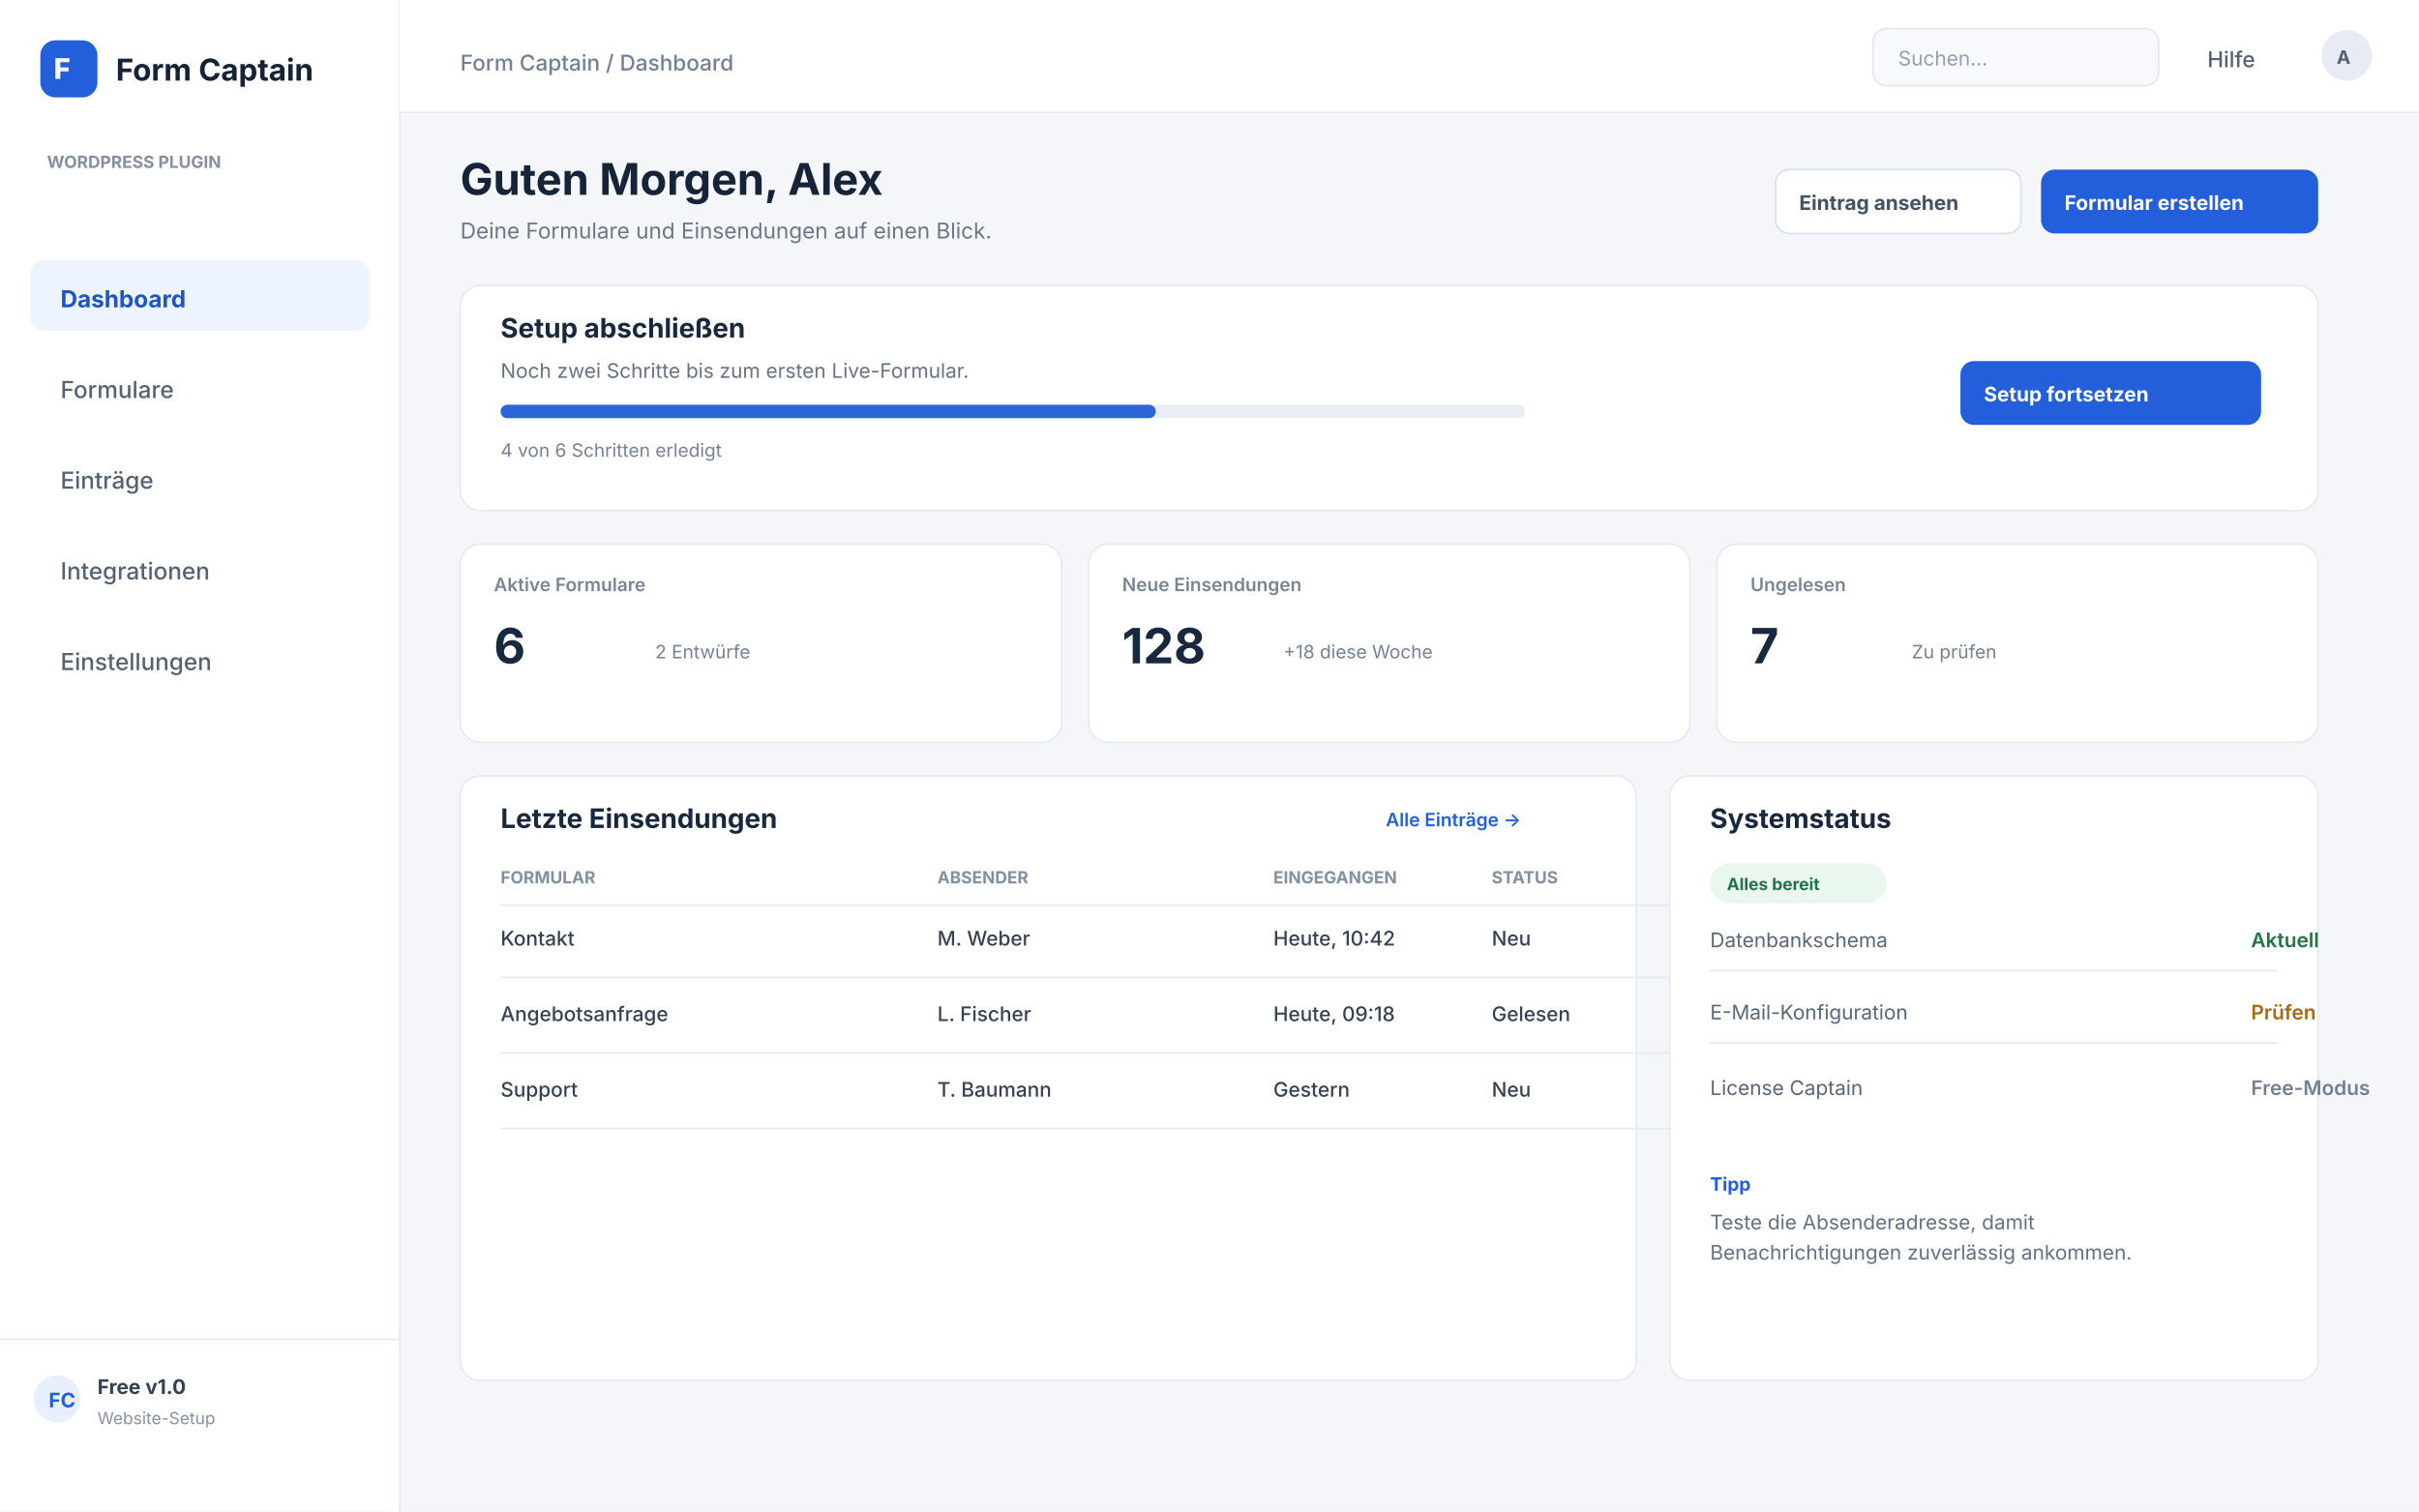
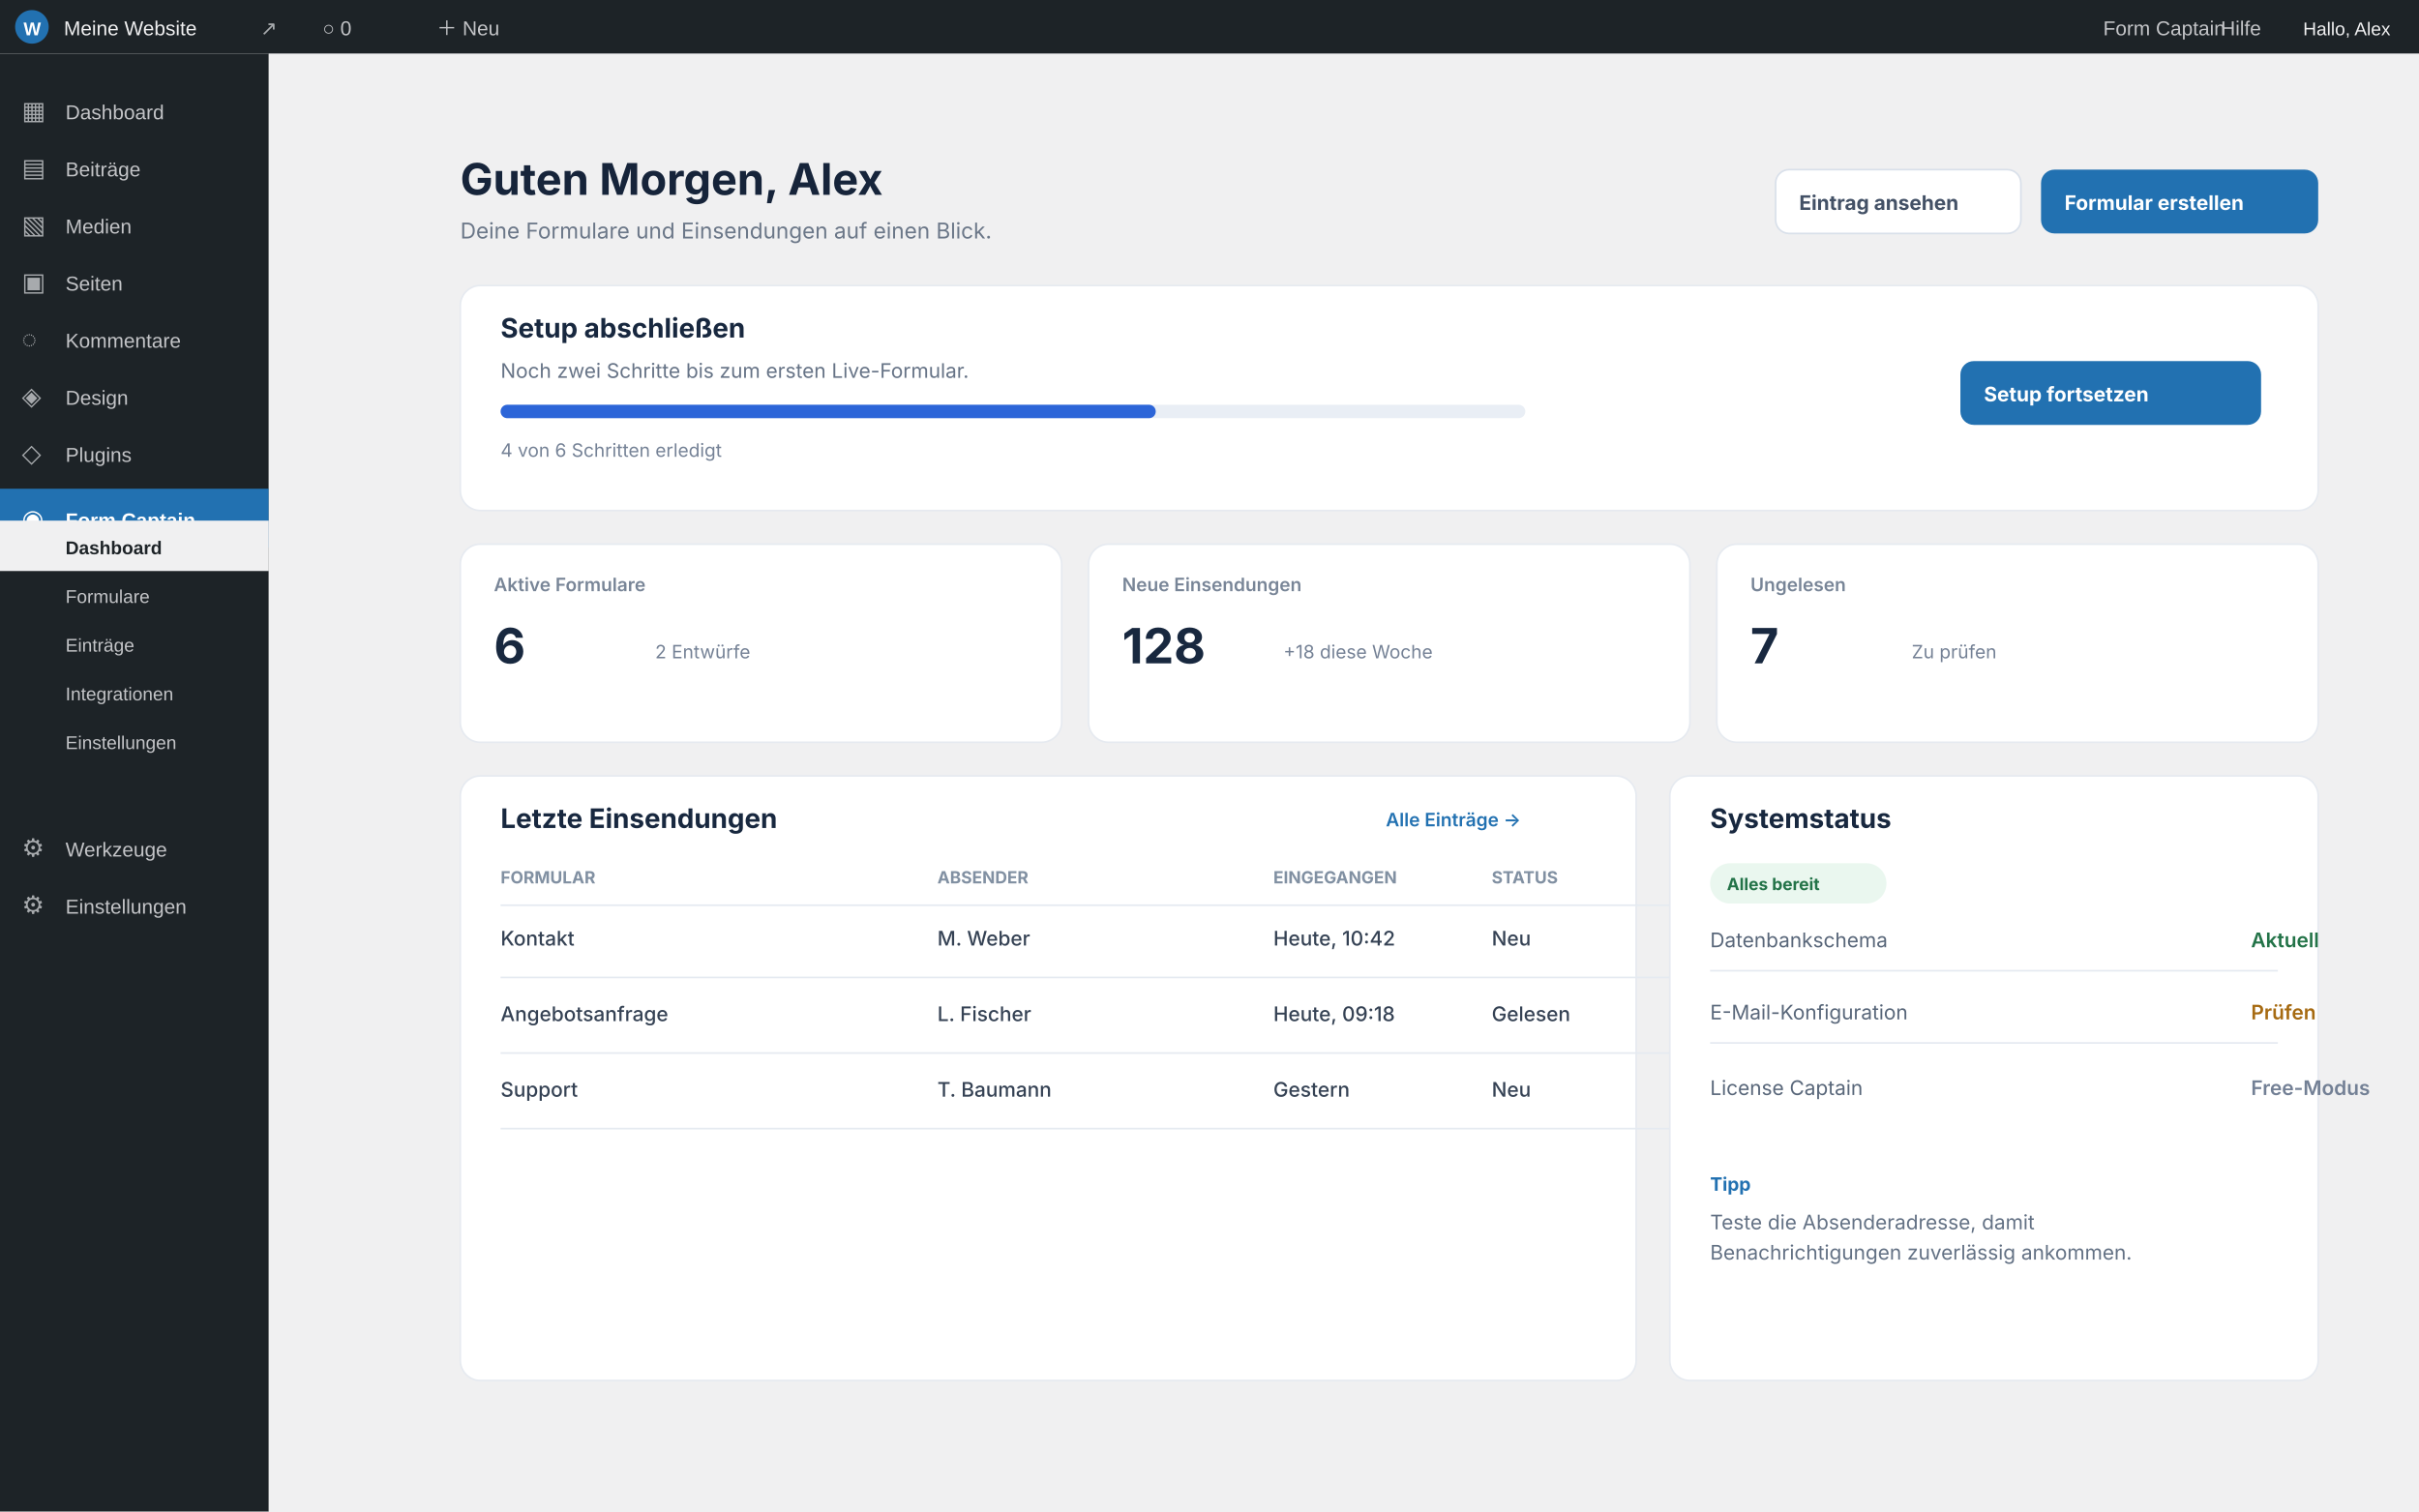
<svg xmlns="http://www.w3.org/2000/svg" width="1440" height="900" viewBox="0 0 1440 900">
-   <rect width="1440" height="900" fill="#F4F6FA" />
-   <rect x="0" y="0" width="238" height="900" rx="0" fill="#FFFFFF" stroke="none" />
-   <path d="M238 0v900" stroke="#E5EAF1" />
-   <rect x="24" y="24" width="34" height="34" rx="9" fill="#245FDB" stroke="none" />
-   <text x="32" y="47" font-family="Inter,Arial,sans-serif" font-size="17" fill="#FFFFFF" font-weight="800">F</text>
-   <text x="69" y="48" font-family="Inter,Arial,sans-serif" font-size="18" fill="#152238" font-weight="700">Form Captain</text>
-   <text x="28" y="100" font-family="Inter,Arial,sans-serif" font-size="10" fill="#8490A0" font-weight="700">WORDPRESS PLUGIN</text>
-   <rect x="18" y="155" width="202" height="42" rx="8" fill="#EEF4FF" stroke="none" />
-   <text x="36" y="183" font-family="Inter,Arial,sans-serif" font-size="14" fill="#1E56C5" font-weight="650">Dashboard</text>
-   <text x="36" y="237" font-family="Inter,Arial,sans-serif" font-size="14" fill="#556273" font-weight="450">Formulare</text>
-   <text x="36" y="291" font-family="Inter,Arial,sans-serif" font-size="14" fill="#556273" font-weight="450">Einträge</text>
-   <text x="36" y="345" font-family="Inter,Arial,sans-serif" font-size="14" fill="#556273" font-weight="450">Integrationen</text>
-   <text x="36" y="399" font-family="Inter,Arial,sans-serif" font-size="14" fill="#556273" font-weight="450">Einstellungen</text>
-   <rect x="0" y="797" width="238" height="1" fill="#E5EAF1" />
-   <rect x="20" y="819" width="28" height="28" rx="14" fill="#E8F0FF" stroke="none" />
-   <text x="29" y="838" font-family="Inter,Arial,sans-serif" font-size="12" fill="#245FDB" font-weight="700">FC</text>
-   <text x="58" y="830" font-family="Inter,Arial,sans-serif" font-size="12" fill="#344054" font-weight="650">Free v1.0</text>
-   <text x="58" y="848" font-family="Inter,Arial,sans-serif" font-size="10" fill="#8792A2" font-weight="400">Website-Setup</text>
-   <rect x="238" y="0" width="1202" height="68" rx="0" fill="#FFFFFF" stroke="none" />
-   <path d="M238 67h1202" stroke="#E5EAF1" />
-   <text x="274" y="42" font-family="Inter,Arial,sans-serif" font-size="13" fill="#728094" font-weight="450">Form Captain  /  Dashboard</text>
-   <rect x="1115" y="17" width="170" height="34" rx="8" fill="#F7F9FC" stroke="#E3E8EF" />
-   <text x="1130" y="39" font-family="Inter,Arial,sans-serif" font-size="12" fill="#93A0B1" font-weight="400">Suchen…</text>
-   <text x="1314" y="40" font-family="Inter,Arial,sans-serif" font-size="13" fill="#536174" font-weight="500">Hilfe</text>
-   <rect x="1382" y="18" width="30" height="30" rx="15" fill="#E7ECF4" stroke="none" />
-   <text x="1391" y="38" font-family="Inter,Arial,sans-serif" font-size="11" fill="#526175" font-weight="700">A</text>
-   <g>
-     <text x="274" y="116" font-family="Inter,Arial,sans-serif" font-size="26" fill="#16243A" font-weight="700">Guten Morgen, Alex</text>
-     <text x="274" y="142" font-family="Inter,Arial,sans-serif" font-size="13" fill="#6B7788" font-weight="400">Deine Formulare und Einsendungen auf einen Blick.</text>
-     <rect x="1057" y="101" width="146" height="38" rx="8" fill="#FFFFFF" stroke="#D9E0EA" />
-     <text x="1071" y="125" font-family="Inter,Arial,sans-serif" font-size="12" fill="#435166" font-weight="650">Eintrag ansehen</text>
-     <rect x="1215" y="101" width="165" height="38" rx="8" fill="#245FDB" stroke="none" />
-     <text x="1229" y="125" font-family="Inter,Arial,sans-serif" font-size="12" fill="#FFFFFF" font-weight="650">Formular erstellen</text>
-     <rect x="274" y="170" width="1106" height="134" rx="12" fill="#FFFFFF" stroke="#E6EAF0" />
-     <text x="298" y="201" font-family="Inter,Arial,sans-serif" font-size="16" fill="#18283F" font-weight="700">Setup abschließen</text>
-     <text x="298" y="225" font-family="Inter,Arial,sans-serif" font-size="12" fill="#667386" font-weight="400">Noch zwei Schritte bis zum ersten Live-Formular.</text>
-     <rect x="298" y="241" width="610" height="8" rx="4" fill="#E9EEF5" stroke="none" />
-     <rect x="298" y="241" width="390" height="8" rx="4" fill="#2C65D8" stroke="none" />
-     <text x="298" y="272" font-family="Inter,Arial,sans-serif" font-size="11" fill="#758296" font-weight="400">4 von 6 Schritten erledigt</text>
-     <rect x="1167" y="215" width="179" height="38" rx="8" fill="#245FDB" stroke="none" />
-     <text x="1181" y="239" font-family="Inter,Arial,sans-serif" font-size="12" fill="#FFFFFF" font-weight="650">Setup fortsetzen</text>
-     <rect x="274" y="324" width="358" height="118" rx="12" fill="#FFFFFF" stroke="#E6EAF0" />
-     <text x="294" y="352" font-family="Inter,Arial,sans-serif" font-size="11" fill="#788597" font-weight="600">Aktive Formulare</text>
-     <text x="294" y="395" font-family="Inter,Arial,sans-serif" font-size="29" fill="#18283F" font-weight="700">6</text>
-     <text x="390" y="392" font-family="Inter,Arial,sans-serif" font-size="11" fill="#748195" font-weight="400">2 Entwürfe</text>
-     <rect x="648" y="324" width="358" height="118" rx="12" fill="#FFFFFF" stroke="#E6EAF0" />
-     <text x="668" y="352" font-family="Inter,Arial,sans-serif" font-size="11" fill="#788597" font-weight="600">Neue Einsendungen</text>
-     <text x="668" y="395" font-family="Inter,Arial,sans-serif" font-size="29" fill="#18283F" font-weight="700">128</text>
-     <text x="764" y="392" font-family="Inter,Arial,sans-serif" font-size="11" fill="#748195" font-weight="400">+18 diese Woche</text>
-     <rect x="1022" y="324" width="358" height="118" rx="12" fill="#FFFFFF" stroke="#E6EAF0" />
-     <text x="1042" y="352" font-family="Inter,Arial,sans-serif" font-size="11" fill="#788597" font-weight="600">Ungelesen</text>
-     <text x="1042" y="395" font-family="Inter,Arial,sans-serif" font-size="29" fill="#18283F" font-weight="700">7</text>
-     <text x="1138" y="392" font-family="Inter,Arial,sans-serif" font-size="11" fill="#748195" font-weight="400">Zu prüfen</text>
-     <rect x="274" y="462" width="700" height="360" rx="12" fill="#FFFFFF" stroke="#E6EAF0" />
-     <text x="298" y="493" font-family="Inter,Arial,sans-serif" font-size="16" fill="#18283F" font-weight="700">Letzte Einsendungen</text>
-     <text x="825" y="492" font-family="Inter,Arial,sans-serif" font-size="11" fill="#245FDB" font-weight="600">Alle Einträge →</text>
-     <text x="298" y="526" font-family="Inter,Arial,sans-serif" font-size="10" fill="#8190A2" font-weight="700">FORMULAR</text>
-     <text x="558" y="526" font-family="Inter,Arial,sans-serif" font-size="10" fill="#8190A2" font-weight="700">ABSENDER</text>
-     <text x="758" y="526" font-family="Inter,Arial,sans-serif" font-size="10" fill="#8190A2" font-weight="700">EINGEGANGEN</text>
-     <text x="888" y="526" font-family="Inter,Arial,sans-serif" font-size="10" fill="#8190A2" font-weight="700">STATUS</text>
-     <line x1="298" y1="539" x2="1130" y2="539" stroke="#E5EAF1" stroke-width="1" />
-     <text x="298" y="563" font-family="Inter,Arial,sans-serif" font-size="12" fill="#354254" font-weight="500">Kontakt</text>
-     <text x="558" y="563" font-family="Inter,Arial,sans-serif" font-size="12" fill="#354254" font-weight="500">M. Weber</text>
-     <text x="758" y="563" font-family="Inter,Arial,sans-serif" font-size="12" fill="#354254" font-weight="500">Heute, 10:42</text>
-     <text x="888" y="563" font-family="Inter,Arial,sans-serif" font-size="12" fill="#354254" font-weight="500">Neu</text>
-     <line x1="298" y1="582" x2="1130" y2="582" stroke="#E5EAF1" stroke-width="1" />
-     <text x="298" y="608" font-family="Inter,Arial,sans-serif" font-size="12" fill="#354254" font-weight="500">Angebotsanfrage</text>
-     <text x="558" y="608" font-family="Inter,Arial,sans-serif" font-size="12" fill="#354254" font-weight="500">L. Fischer</text>
-     <text x="758" y="608" font-family="Inter,Arial,sans-serif" font-size="12" fill="#354254" font-weight="500">Heute, 09:18</text>
-     <text x="888" y="608" font-family="Inter,Arial,sans-serif" font-size="12" fill="#354254" font-weight="500">Gelesen</text>
-     <line x1="298" y1="627" x2="1130" y2="627" stroke="#E5EAF1" stroke-width="1" />
-     <text x="298" y="653" font-family="Inter,Arial,sans-serif" font-size="12" fill="#354254" font-weight="500">Support</text>
-     <text x="558" y="653" font-family="Inter,Arial,sans-serif" font-size="12" fill="#354254" font-weight="500">T. Baumann</text>
-     <text x="758" y="653" font-family="Inter,Arial,sans-serif" font-size="12" fill="#354254" font-weight="500">Gestern</text>
-     <text x="888" y="653" font-family="Inter,Arial,sans-serif" font-size="12" fill="#354254" font-weight="500">Neu</text>
-     <line x1="298" y1="672" x2="1130" y2="672" stroke="#E5EAF1" stroke-width="1" />
-     <rect x="994" y="462" width="386" height="360" rx="12" fill="#FFFFFF" stroke="#E6EAF0" />
-     <text x="1018" y="493" font-family="Inter,Arial,sans-serif" font-size="16" fill="#18283F" font-weight="700">Systemstatus</text>
-     <rect x="1018" y="514" width="105" height="24" rx="12" fill="#EAF7EF" stroke="none" />
-     <text x="1028" y="530" font-family="Inter,Arial,sans-serif" font-size="10" fill="#237348" font-weight="650">Alles bereit</text>
-     <text x="1018" y="564" font-family="Inter,Arial,sans-serif" font-size="12" fill="#586679" font-weight="400">Datenbankschema</text>
-     <text x="1340" y="564" font-family="Inter,Arial,sans-serif" font-size="12" fill="#237348" font-weight="600">Aktuell</text>
-     <line x1="1018" y1="578" x2="1356" y2="578" stroke="#E5EAF1" stroke-width="1" />
-     <text x="1018" y="607" font-family="Inter,Arial,sans-serif" font-size="12" fill="#586679" font-weight="400">E-Mail-Konfiguration</text>
-     <text x="1340" y="607" font-family="Inter,Arial,sans-serif" font-size="12" fill="#A66A11" font-weight="600">Prüfen</text>
-     <line x1="1018" y1="621" x2="1356" y2="621" stroke="#E5EAF1" stroke-width="1" />
-     <text x="1018" y="652" font-family="Inter,Arial,sans-serif" font-size="12" fill="#586679" font-weight="400">License Captain</text>
-     <text x="1340" y="652" font-family="Inter,Arial,sans-serif" font-size="12" fill="#738095" font-weight="600">Free-Modus</text>
-     <text x="1018" y="709" font-family="Inter,Arial,sans-serif" font-size="11" fill="#245FDB" font-weight="700">Tipp</text>
-     <text x="1018" y="732" font-family="Inter,Arial,sans-serif" font-size="12" fill="#637184" font-weight="400">Teste die Absenderadresse, damit</text>
-     <text x="1018" y="750" font-family="Inter,Arial,sans-serif" font-size="12" fill="#637184" font-weight="400">Benachrichtigungen zuverlässig ankommen.</text>
-   </g>
+   <rect x="0" y="0" width="1440" height="900" rx="0" fill="#f0f0f1" />
+   <rect x="0" y="0" width="1440" height="32" rx="0" fill="#1d2327" />
+   <rect x="9" y="6" width="20" height="20" rx="10" fill="#2271b1" />
+   <text x="14" y="21" font-family="Arial, sans-serif" font-size="11" fill="#ffffff" font-weight="700">W</text>
+   <text x="38" y="21" font-family="Arial, sans-serif" font-size="12" fill="#f0f0f1" font-weight="500">Meine Website</text>
+   <text x="155" y="21" font-family="Arial, sans-serif" font-size="12" fill="#a7aaad" font-weight="500">↗</text>
+   <text x="192" y="21" font-family="Arial, sans-serif" font-size="12" fill="#c3c4c7" font-weight="400">○  0</text>
+   <text x="260" y="21" font-family="Arial, sans-serif" font-size="12" fill="#c3c4c7" font-weight="400">＋ Neu</text>
+   <text x="1252" y="21" font-family="Arial, sans-serif" font-size="12" fill="#c3c4c7" font-weight="400">Form Captain</text>
+   <text x="1322" y="21" font-family="Arial, sans-serif" font-size="12" fill="#c3c4c7" font-weight="400">Hilfe</text>
+   <text x="1371" y="21" font-family="Arial, sans-serif" font-size="11" fill="#f0f0f1" font-weight="500">Hallo, Alex</text>
+   <rect x="0" y="32" width="160" height="868" rx="0" fill="#1d2327" />
+   <text x="13" y="71" font-family="Arial, sans-serif" font-size="15" fill="#a7aaad" font-weight="500">▦</text>
+   <text x="39" y="71" font-family="Arial, sans-serif" font-size="12" fill="#c3c4c7" font-weight="500">Dashboard</text>
+   <text x="13" y="105" font-family="Arial, sans-serif" font-size="15" fill="#a7aaad" font-weight="500">▤</text>
+   <text x="39" y="105" font-family="Arial, sans-serif" font-size="12" fill="#c3c4c7" font-weight="500">Beiträge</text>
+   <text x="13" y="139" font-family="Arial, sans-serif" font-size="15" fill="#a7aaad" font-weight="500">▧</text>
+   <text x="39" y="139" font-family="Arial, sans-serif" font-size="12" fill="#c3c4c7" font-weight="500">Medien</text>
+   <text x="13" y="173" font-family="Arial, sans-serif" font-size="15" fill="#a7aaad" font-weight="500">▣</text>
+   <text x="39" y="173" font-family="Arial, sans-serif" font-size="12" fill="#c3c4c7" font-weight="500">Seiten</text>
+   <text x="13" y="207" font-family="Arial, sans-serif" font-size="15" fill="#a7aaad" font-weight="500">◌</text>
+   <text x="39" y="207" font-family="Arial, sans-serif" font-size="12" fill="#c3c4c7" font-weight="500">Kommentare</text>
+   <text x="13" y="241" font-family="Arial, sans-serif" font-size="15" fill="#a7aaad" font-weight="500">◈</text>
+   <text x="39" y="241" font-family="Arial, sans-serif" font-size="12" fill="#c3c4c7" font-weight="500">Design</text>
+   <text x="13" y="275" font-family="Arial, sans-serif" font-size="15" fill="#a7aaad" font-weight="500">◇</text>
+   <text x="39" y="275" font-family="Arial, sans-serif" font-size="12" fill="#c3c4c7" font-weight="500">Plugins</text>
+   <rect x="0" y="291" width="160" height="35" rx="0" fill="#2271b1" />
+   <text x="13" y="314" font-family="Arial, sans-serif" font-size="15" fill="#ffffff" font-weight="600">◉</text>
+   <text x="39" y="314" font-family="Arial, sans-serif" font-size="12" fill="#ffffff" font-weight="650">Form Captain</text>
+   <rect x="0" y="310" width="160" height="30" rx="0" fill="#f0f0f1" />
+   <text x="39" y="330" font-family="Arial, sans-serif" font-size="11" fill="#1d2327" font-weight="650">Dashboard</text>
+   <text x="39" y="359" font-family="Arial, sans-serif" font-size="11" fill="#c3c4c7" font-weight="400">Formulare</text>
+   <text x="39" y="388" font-family="Arial, sans-serif" font-size="11" fill="#c3c4c7" font-weight="400">Einträge</text>
+   <text x="39" y="417" font-family="Arial, sans-serif" font-size="11" fill="#c3c4c7" font-weight="400">Integrationen</text>
+   <text x="39" y="446" font-family="Arial, sans-serif" font-size="11" fill="#c3c4c7" font-weight="400">Einstellungen</text>
+   <text x="13" y="510" font-family="Arial, sans-serif" font-size="15" fill="#a7aaad" font-weight="500">⚙</text>
+   <text x="39" y="510" font-family="Arial, sans-serif" font-size="12" fill="#c3c4c7" font-weight="500">Werkzeuge</text>
+   <text x="13" y="544" font-family="Arial, sans-serif" font-size="15" fill="#a7aaad" font-weight="500">⚙</text>
+   <text x="39" y="544" font-family="Arial, sans-serif" font-size="12" fill="#c3c4c7" font-weight="500">Einstellungen</text>
+   <rect x="160" y="32" width="1280" height="868" rx="0" fill="#f0f0f1" />
+   <text x="274" y="116" font-family="Inter,Arial,sans-serif" font-size="26" fill="#16243A" font-weight="700">Guten Morgen, Alex</text>
+   <text x="274" y="142" font-family="Inter,Arial,sans-serif" font-size="13" fill="#6B7788" font-weight="400">Deine Formulare und Einsendungen auf einen Blick.</text>
+   <rect x="1057" y="101" width="146" height="38" rx="8" fill="#FFFFFF" stroke="#D9E0EA" />
+   <text x="1071" y="125" font-family="Inter,Arial,sans-serif" font-size="12" fill="#435166" font-weight="650">Eintrag ansehen</text>
+   <rect x="1215" y="101" width="165" height="38" rx="8" fill="#2271b1" stroke="none" />
+   <text x="1229" y="125" font-family="Inter,Arial,sans-serif" font-size="12" fill="#FFFFFF" font-weight="650">Formular erstellen</text>
+   <rect x="274" y="170" width="1106" height="134" rx="12" fill="#FFFFFF" stroke="#E6EAF0" />
+   <text x="298" y="201" font-family="Inter,Arial,sans-serif" font-size="16" fill="#18283F" font-weight="700">Setup abschließen</text>
+   <text x="298" y="225" font-family="Inter,Arial,sans-serif" font-size="12" fill="#667386" font-weight="400">Noch zwei Schritte bis zum ersten Live-Formular.</text>
+   <rect x="298" y="241" width="610" height="8" rx="4" fill="#E9EEF5" stroke="none" />
+   <rect x="298" y="241" width="390" height="8" rx="4" fill="#2C65D8" stroke="none" />
+   <text x="298" y="272" font-family="Inter,Arial,sans-serif" font-size="11" fill="#758296" font-weight="400">4 von 6 Schritten erledigt</text>
+   <rect x="1167" y="215" width="179" height="38" rx="8" fill="#2271b1" stroke="none" />
+   <text x="1181" y="239" font-family="Inter,Arial,sans-serif" font-size="12" fill="#FFFFFF" font-weight="650">Setup fortsetzen</text>
+   <rect x="274" y="324" width="358" height="118" rx="12" fill="#FFFFFF" stroke="#E6EAF0" />
+   <text x="294" y="352" font-family="Inter,Arial,sans-serif" font-size="11" fill="#788597" font-weight="600">Aktive Formulare</text>
+   <text x="294" y="395" font-family="Inter,Arial,sans-serif" font-size="29" fill="#18283F" font-weight="700">6</text>
+   <text x="390" y="392" font-family="Inter,Arial,sans-serif" font-size="11" fill="#748195" font-weight="400">2 Entwürfe</text>
+   <rect x="648" y="324" width="358" height="118" rx="12" fill="#FFFFFF" stroke="#E6EAF0" />
+   <text x="668" y="352" font-family="Inter,Arial,sans-serif" font-size="11" fill="#788597" font-weight="600">Neue Einsendungen</text>
+   <text x="668" y="395" font-family="Inter,Arial,sans-serif" font-size="29" fill="#18283F" font-weight="700">128</text>
+   <text x="764" y="392" font-family="Inter,Arial,sans-serif" font-size="11" fill="#748195" font-weight="400">+18 diese Woche</text>
+   <rect x="1022" y="324" width="358" height="118" rx="12" fill="#FFFFFF" stroke="#E6EAF0" />
+   <text x="1042" y="352" font-family="Inter,Arial,sans-serif" font-size="11" fill="#788597" font-weight="600">Ungelesen</text>
+   <text x="1042" y="395" font-family="Inter,Arial,sans-serif" font-size="29" fill="#18283F" font-weight="700">7</text>
+   <text x="1138" y="392" font-family="Inter,Arial,sans-serif" font-size="11" fill="#748195" font-weight="400">Zu prüfen</text>
+   <rect x="274" y="462" width="700" height="360" rx="12" fill="#FFFFFF" stroke="#E6EAF0" />
+   <text x="298" y="493" font-family="Inter,Arial,sans-serif" font-size="16" fill="#18283F" font-weight="700">Letzte Einsendungen</text>
+   <text x="825" y="492" font-family="Inter,Arial,sans-serif" font-size="11" fill="#2271b1" font-weight="600">Alle Einträge →</text>
+   <text x="298" y="526" font-family="Inter,Arial,sans-serif" font-size="10" fill="#8190A2" font-weight="700">FORMULAR</text>
+   <text x="558" y="526" font-family="Inter,Arial,sans-serif" font-size="10" fill="#8190A2" font-weight="700">ABSENDER</text>
+   <text x="758" y="526" font-family="Inter,Arial,sans-serif" font-size="10" fill="#8190A2" font-weight="700">EINGEGANGEN</text>
+   <text x="888" y="526" font-family="Inter,Arial,sans-serif" font-size="10" fill="#8190A2" font-weight="700">STATUS</text>
+   <line x1="298" y1="539" x2="1130" y2="539" stroke="#E5EAF1" stroke-width="1" />
+   <text x="298" y="563" font-family="Inter,Arial,sans-serif" font-size="12" fill="#354254" font-weight="500">Kontakt</text>
+   <text x="558" y="563" font-family="Inter,Arial,sans-serif" font-size="12" fill="#354254" font-weight="500">M. Weber</text>
+   <text x="758" y="563" font-family="Inter,Arial,sans-serif" font-size="12" fill="#354254" font-weight="500">Heute, 10:42</text>
+   <text x="888" y="563" font-family="Inter,Arial,sans-serif" font-size="12" fill="#354254" font-weight="500">Neu</text>
+   <line x1="298" y1="582" x2="1130" y2="582" stroke="#E5EAF1" stroke-width="1" />
+   <text x="298" y="608" font-family="Inter,Arial,sans-serif" font-size="12" fill="#354254" font-weight="500">Angebotsanfrage</text>
+   <text x="558" y="608" font-family="Inter,Arial,sans-serif" font-size="12" fill="#354254" font-weight="500">L. Fischer</text>
+   <text x="758" y="608" font-family="Inter,Arial,sans-serif" font-size="12" fill="#354254" font-weight="500">Heute, 09:18</text>
+   <text x="888" y="608" font-family="Inter,Arial,sans-serif" font-size="12" fill="#354254" font-weight="500">Gelesen</text>
+   <line x1="298" y1="627" x2="1130" y2="627" stroke="#E5EAF1" stroke-width="1" />
+   <text x="298" y="653" font-family="Inter,Arial,sans-serif" font-size="12" fill="#354254" font-weight="500">Support</text>
+   <text x="558" y="653" font-family="Inter,Arial,sans-serif" font-size="12" fill="#354254" font-weight="500">T. Baumann</text>
+   <text x="758" y="653" font-family="Inter,Arial,sans-serif" font-size="12" fill="#354254" font-weight="500">Gestern</text>
+   <text x="888" y="653" font-family="Inter,Arial,sans-serif" font-size="12" fill="#354254" font-weight="500">Neu</text>
+   <line x1="298" y1="672" x2="1130" y2="672" stroke="#E5EAF1" stroke-width="1" />
+   <rect x="994" y="462" width="386" height="360" rx="12" fill="#FFFFFF" stroke="#E6EAF0" />
+   <text x="1018" y="493" font-family="Inter,Arial,sans-serif" font-size="16" fill="#18283F" font-weight="700">Systemstatus</text>
+   <rect x="1018" y="514" width="105" height="24" rx="12" fill="#EAF7EF" stroke="none" />
+   <text x="1028" y="530" font-family="Inter,Arial,sans-serif" font-size="10" fill="#237348" font-weight="650">Alles bereit</text>
+   <text x="1018" y="564" font-family="Inter,Arial,sans-serif" font-size="12" fill="#586679" font-weight="400">Datenbankschema</text>
+   <text x="1340" y="564" font-family="Inter,Arial,sans-serif" font-size="12" fill="#237348" font-weight="600">Aktuell</text>
+   <line x1="1018" y1="578" x2="1356" y2="578" stroke="#E5EAF1" stroke-width="1" />
+   <text x="1018" y="607" font-family="Inter,Arial,sans-serif" font-size="12" fill="#586679" font-weight="400">E-Mail-Konfiguration</text>
+   <text x="1340" y="607" font-family="Inter,Arial,sans-serif" font-size="12" fill="#A66A11" font-weight="600">Prüfen</text>
+   <line x1="1018" y1="621" x2="1356" y2="621" stroke="#E5EAF1" stroke-width="1" />
+   <text x="1018" y="652" font-family="Inter,Arial,sans-serif" font-size="12" fill="#586679" font-weight="400">License Captain</text>
+   <text x="1340" y="652" font-family="Inter,Arial,sans-serif" font-size="12" fill="#738095" font-weight="600">Free-Modus</text>
+   <text x="1018" y="709" font-family="Inter,Arial,sans-serif" font-size="11" fill="#2271b1" font-weight="700">Tipp</text>
+   <text x="1018" y="732" font-family="Inter,Arial,sans-serif" font-size="12" fill="#637184" font-weight="400">Teste die Absenderadresse, damit</text>
+   <text x="1018" y="750" font-family="Inter,Arial,sans-serif" font-size="12" fill="#637184" font-weight="400">Benachrichtigungen zuverlässig ankommen.</text>
</svg>
